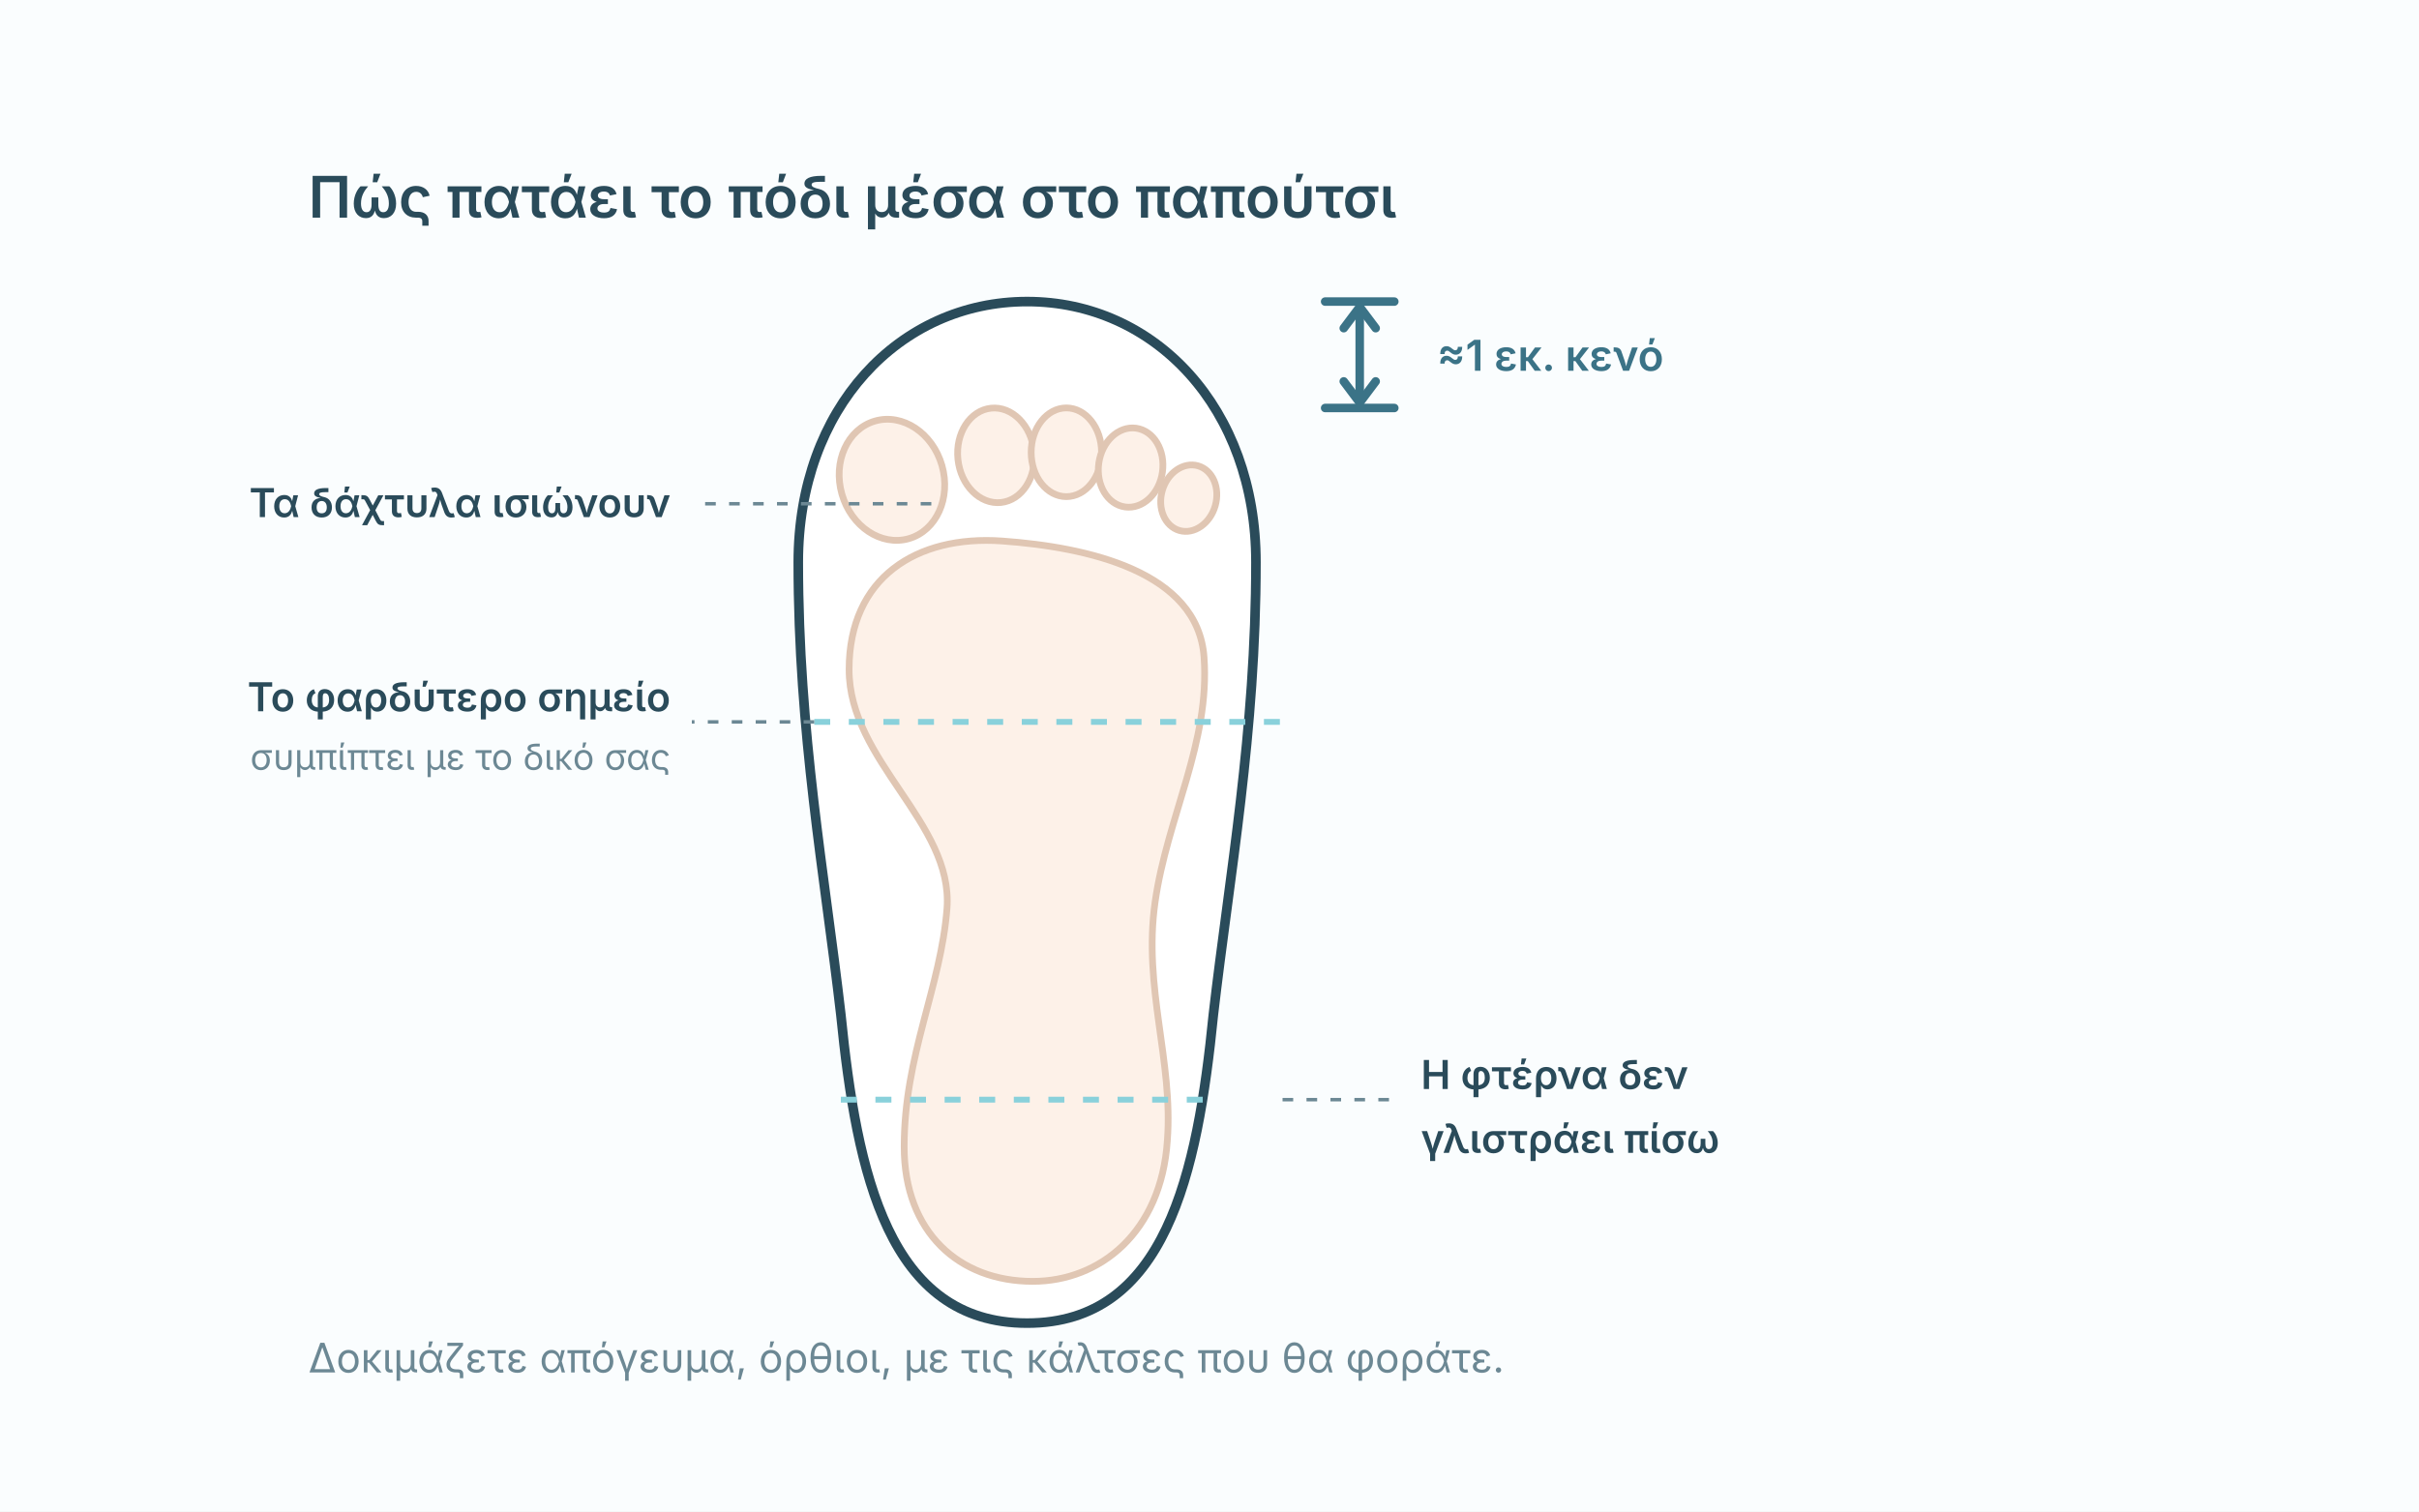
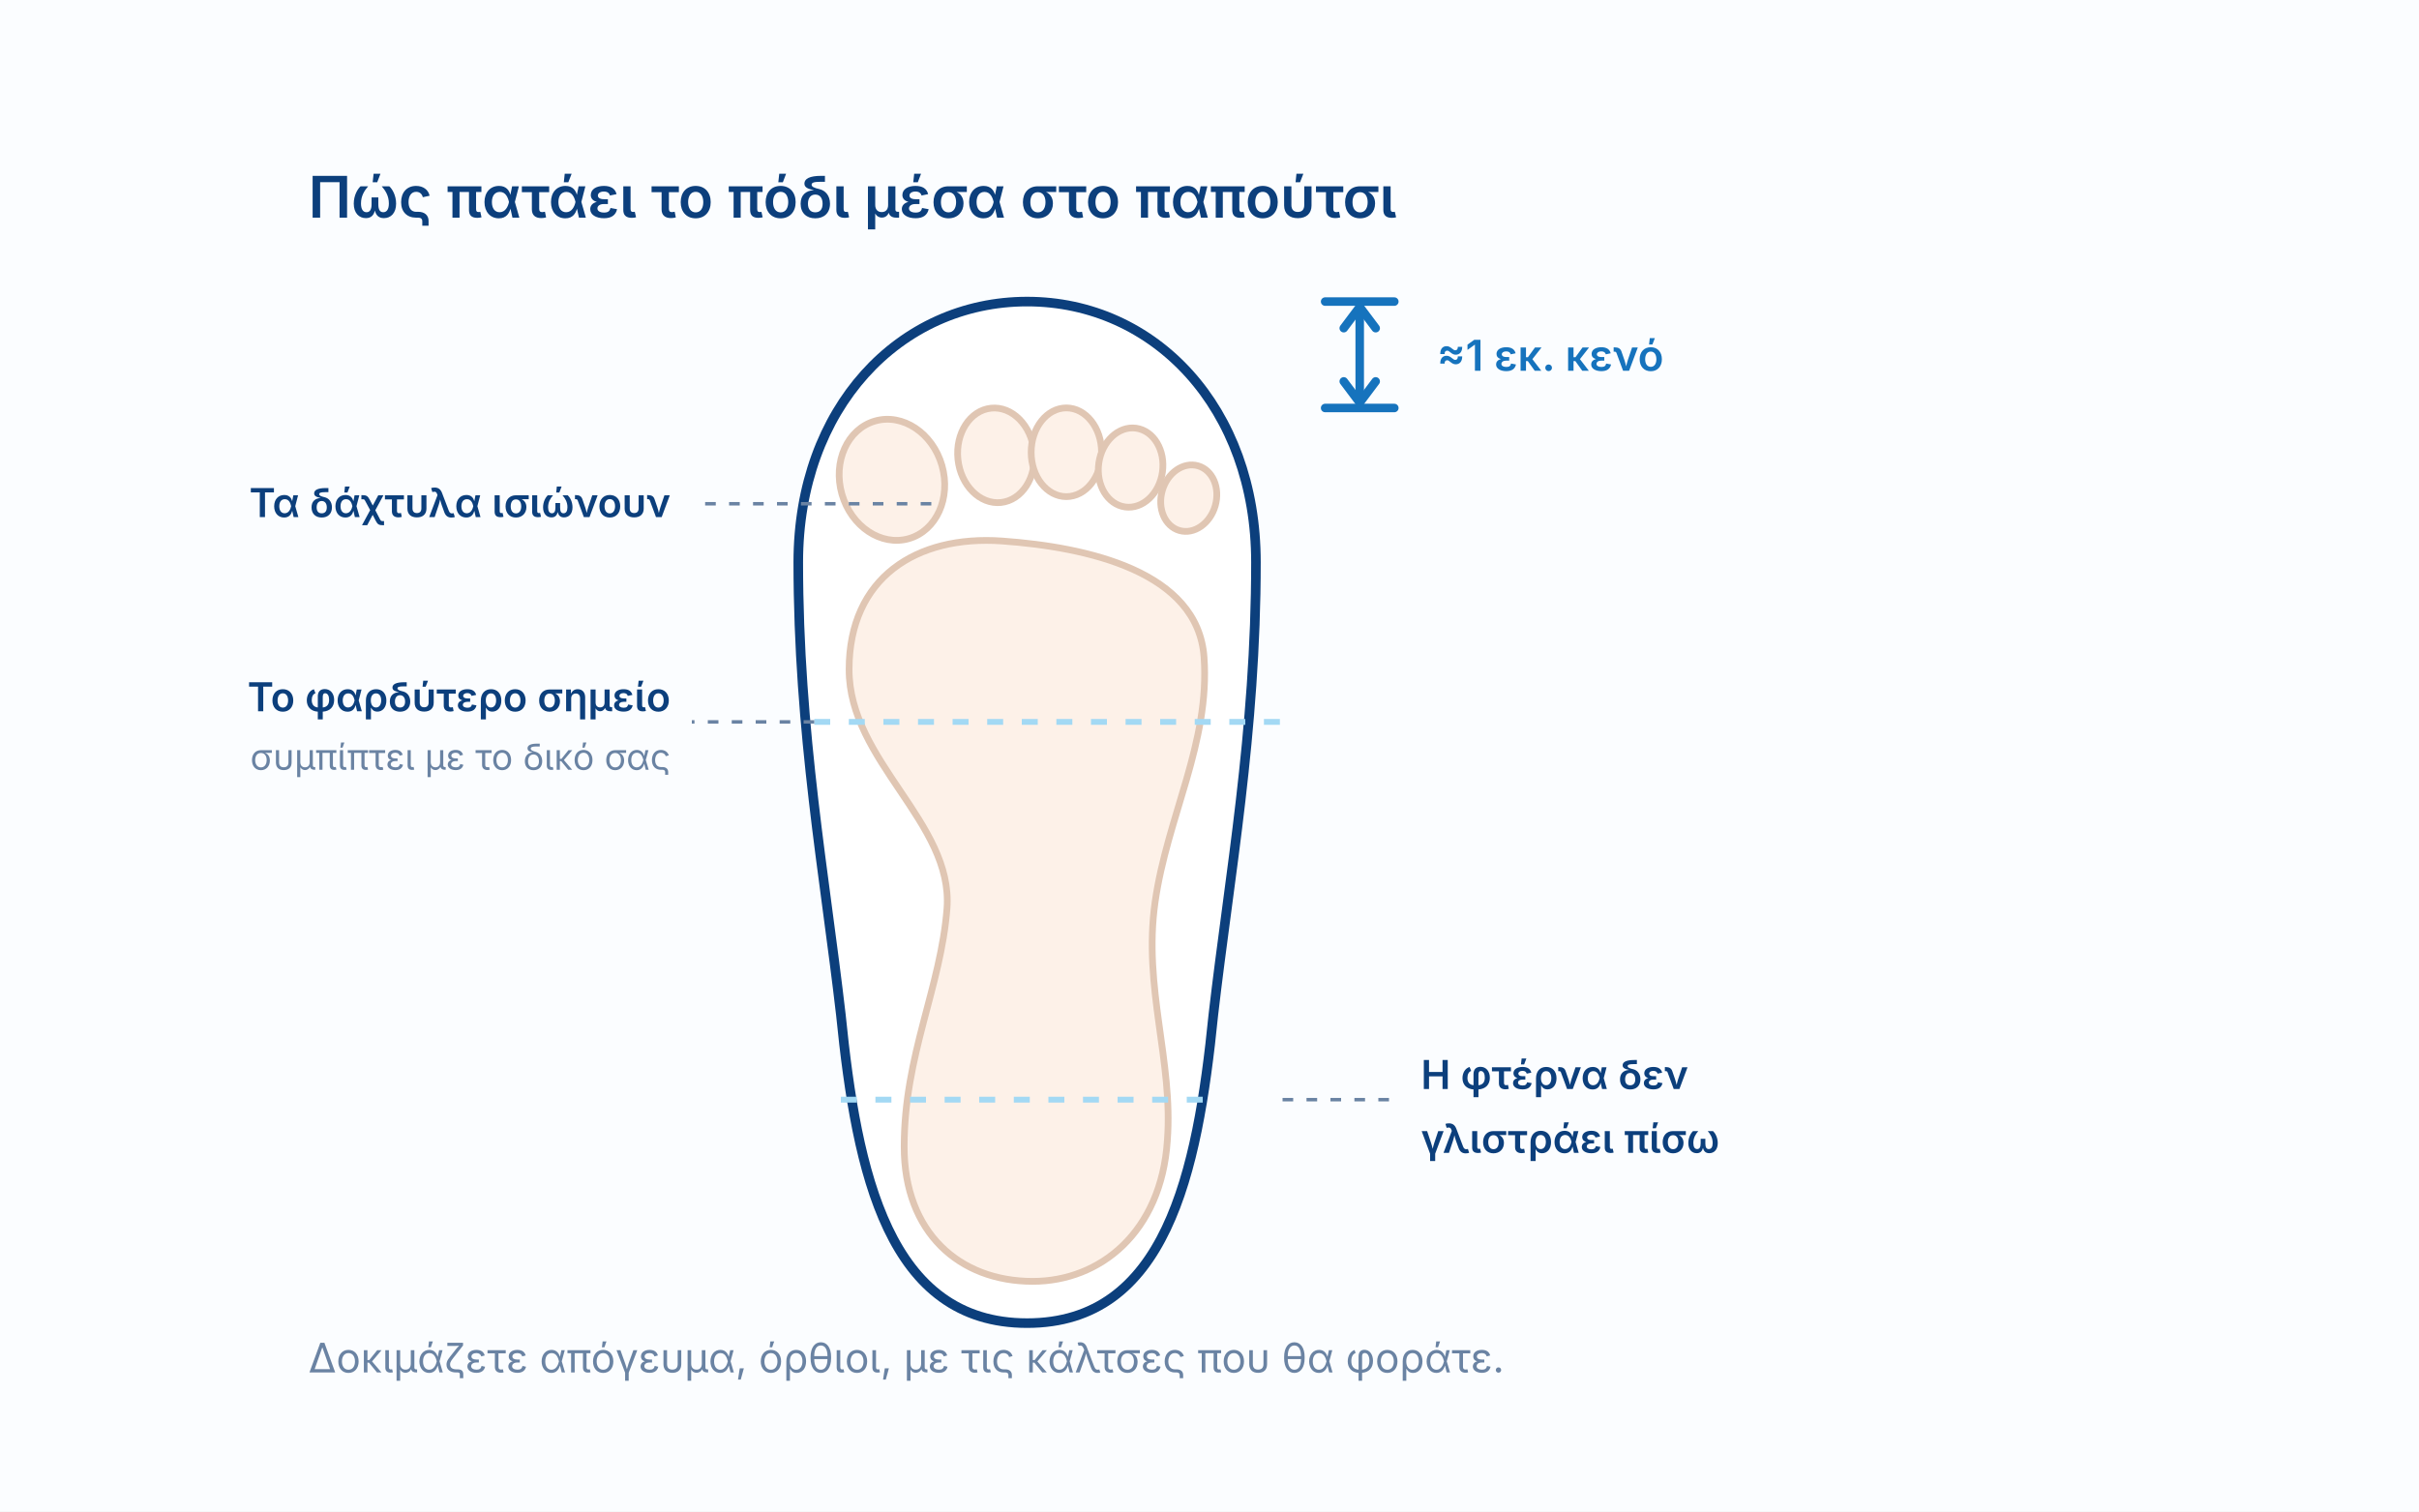
<svg xmlns="http://www.w3.org/2000/svg" viewBox="0 0 800 500" width="800" height="500" role="img" aria-label="Σωστή εφαρμογή υποδήματος">
-   <rect width="800" height="500" fill="#fafdfe" />
+   <rect width="800" height="500" fill="#fbfdff" />
  <g transform="translate(62,10)">
-     <text x="40" y="62" font-family="Manrope,Inter,-apple-system,BlinkMacSystemFont,'Segoe UI',Helvetica,Arial,sans-serif" font-size="19" font-weight="560" fill="#2a4b5a" text-anchor="start">Πώς πατάει το πόδι μέσα στο παπούτσι</text>
+     <text x="40" y="62" font-family="Manrope,Inter,-apple-system,BlinkMacSystemFont,'Segoe UI',Helvetica,Arial,sans-serif" font-size="19" font-weight="560" fill="#0c3f7c" text-anchor="start">Πώς πατάει το πόδι μέσα στο παπούτσι</text>
    <g transform="translate(-18,44) scale(.88)">
-       <path d="M250 150C250 92 288 52 336 52C384 52 422 92 422 150C422 214 412 268 406 320C400 380 388 436 336 436C284 436 272 380 266 320C260 268 250 214 250 150Z" fill="#ffffff" stroke="#2a4b5a" stroke-width="3.6" />
+       <path d="M250 150C250 92 288 52 336 52C384 52 422 92 422 150C422 214 412 268 406 320C400 380 388 436 336 436C284 436 272 380 266 320C260 268 250 214 250 150Z" fill="#ffffff" stroke="#0c3f7c" stroke-width="3.6" />
      <g transform="translate(230,84.5) scale(1.15)">
        <path d="M34 92C34 62 56 48 84 50C112 52 148 60 150 88C152 116 138 140 134 168C130 196 140 220 138 246C136 276 116 292 94 292C70 292 52 276 52 248C52 218 64 196 66 170C68 142 34 122 34 92Z" fill="#fdf1e8" stroke="#e0c6b3" stroke-width="2.2" />
        <ellipse cx="48" cy="30" rx="17" ry="20" transform="rotate(-16 48 30)" fill="#fdf1e8" stroke="#e0c6b3" stroke-width="2.2" />
        <ellipse cx="82" cy="22" rx="12.5" ry="15.5" transform="rotate(-6 82 22)" fill="#fdf1e8" stroke="#e0c6b3" stroke-width="2.2" />
        <ellipse cx="105" cy="21" rx="11.5" ry="14.5" transform="rotate(0 105 21)" fill="#fdf1e8" stroke="#e0c6b3" stroke-width="2.2" />
        <ellipse cx="126" cy="26" rx="10.5" ry="13" transform="rotate(8 126 26)" fill="#fdf1e8" stroke="#e0c6b3" stroke-width="2.2" />
        <ellipse cx="145" cy="36" rx="9" ry="11" transform="rotate(16 145 36)" fill="#fdf1e8" stroke="#e0c6b3" stroke-width="2.2" />
      </g>
-       <path d="M266 352h140" fill="none" stroke="#89d1db" stroke-width="2.2" stroke-dasharray="6 7" />
-       <path d="M256 210h176" fill="none" stroke="#89d1db" stroke-width="2.2" stroke-dasharray="6 7" />
-       <g stroke="#3b7387" stroke-width="3.2" stroke-linecap="round" fill="none">
+       <path d="M266 352h140" fill="none" stroke="#a3d9f4" stroke-width="2.2" stroke-dasharray="6 7" />
+       <path d="M256 210h176" fill="none" stroke="#a3d9f4" stroke-width="2.2" stroke-dasharray="6 7" />
+       <g stroke="#1673bd" stroke-width="3.2" stroke-linecap="round" fill="none">
        <path d="M448 52h26M448 92h26M461 56v32" />
        <path d="M455 62l6-8 6 8M455 82l6 8 6-8" />
      </g>
-       <text x="490" y="78" font-family="Manrope,Inter,-apple-system,BlinkMacSystemFont,'Segoe UI',Helvetica,Arial,sans-serif" font-size="16" font-weight="560" fill="#3b7387" text-anchor="start">≈1 εκ. κενό</text>
-       <path d="M256 210h-46" fill="none" stroke="#6c8894" stroke-width="1.3" stroke-dasharray="4 5" />
-       <text x="202" y="206" font-family="Manrope,Inter,-apple-system,BlinkMacSystemFont,'Segoe UI',Helvetica,Arial,sans-serif" font-size="15" font-weight="560" fill="#2a4b5a" text-anchor="end">Το φαρδύτερο σημείο</text>
-       <text x="202" y="228" font-family="Manrope,Inter,-apple-system,BlinkMacSystemFont,'Segoe UI',Helvetica,Arial,sans-serif" font-size="13.5" font-weight="420" fill="#6c8894" text-anchor="end">συμπίπτει με το δικό σας</text>
-       <path d="M300 128h-90" fill="none" stroke="#6c8894" stroke-width="1.3" stroke-dasharray="4 5" />
-       <text x="202" y="133" font-family="Manrope,Inter,-apple-system,BlinkMacSystemFont,'Segoe UI',Helvetica,Arial,sans-serif" font-size="15" font-weight="560" fill="#2a4b5a" text-anchor="end">Τα δάχτυλα ισιώνουν</text>
-       <path d="M432 352h44" fill="none" stroke="#6c8894" stroke-width="1.3" stroke-dasharray="4 5" />
-       <text x="484" y="348" font-family="Manrope,Inter,-apple-system,BlinkMacSystemFont,'Segoe UI',Helvetica,Arial,sans-serif" font-size="15" font-weight="560" fill="#2a4b5a" text-anchor="start">Η φτέρνα δεν</text>
-       <text x="484" y="372" font-family="Manrope,Inter,-apple-system,BlinkMacSystemFont,'Segoe UI',Helvetica,Arial,sans-serif" font-size="15" font-weight="560" fill="#2a4b5a" text-anchor="start">γλιστράει πίσω</text>
+       <text x="490" y="78" font-family="Manrope,Inter,-apple-system,BlinkMacSystemFont,'Segoe UI',Helvetica,Arial,sans-serif" font-size="16" font-weight="560" fill="#1673bd" text-anchor="start">≈1 εκ. κενό</text>
+       <path d="M256 210h-46" fill="none" stroke="#6a83a3" stroke-width="1.3" stroke-dasharray="4 5" />
+       <text x="202" y="206" font-family="Manrope,Inter,-apple-system,BlinkMacSystemFont,'Segoe UI',Helvetica,Arial,sans-serif" font-size="15" font-weight="560" fill="#0c3f7c" text-anchor="end">Το φαρδύτερο σημείο</text>
+       <text x="202" y="228" font-family="Manrope,Inter,-apple-system,BlinkMacSystemFont,'Segoe UI',Helvetica,Arial,sans-serif" font-size="13.5" font-weight="420" fill="#6a83a3" text-anchor="end">συμπίπτει με το δικό σας</text>
+       <path d="M300 128h-90" fill="none" stroke="#6a83a3" stroke-width="1.3" stroke-dasharray="4 5" />
+       <text x="202" y="133" font-family="Manrope,Inter,-apple-system,BlinkMacSystemFont,'Segoe UI',Helvetica,Arial,sans-serif" font-size="15" font-weight="560" fill="#0c3f7c" text-anchor="end">Τα δάχτυλα ισιώνουν</text>
+       <path d="M432 352h44" fill="none" stroke="#6a83a3" stroke-width="1.3" stroke-dasharray="4 5" />
+       <text x="484" y="348" font-family="Manrope,Inter,-apple-system,BlinkMacSystemFont,'Segoe UI',Helvetica,Arial,sans-serif" font-size="15" font-weight="560" fill="#0c3f7c" text-anchor="start">Η φτέρνα δεν</text>
+       <text x="484" y="372" font-family="Manrope,Inter,-apple-system,BlinkMacSystemFont,'Segoe UI',Helvetica,Arial,sans-serif" font-size="15" font-weight="560" fill="#0c3f7c" text-anchor="start">γλιστράει πίσω</text>
    </g>
-     <text x="40" y="444" font-family="Manrope,Inter,-apple-system,BlinkMacSystemFont,'Segoe UI',Helvetica,Arial,sans-serif" font-size="13.5" font-weight="420" fill="#6c8894" text-anchor="start">Δοκιμάζετε απόγευμα, όρθιοι, με τις κάλτσες που θα φοράτε.</text>
+     <text x="40" y="444" font-family="Manrope,Inter,-apple-system,BlinkMacSystemFont,'Segoe UI',Helvetica,Arial,sans-serif" font-size="13.5" font-weight="420" fill="#6a83a3" text-anchor="start">Δοκιμάζετε απόγευμα, όρθιοι, με τις κάλτσες που θα φοράτε.</text>
  </g>
</svg>
